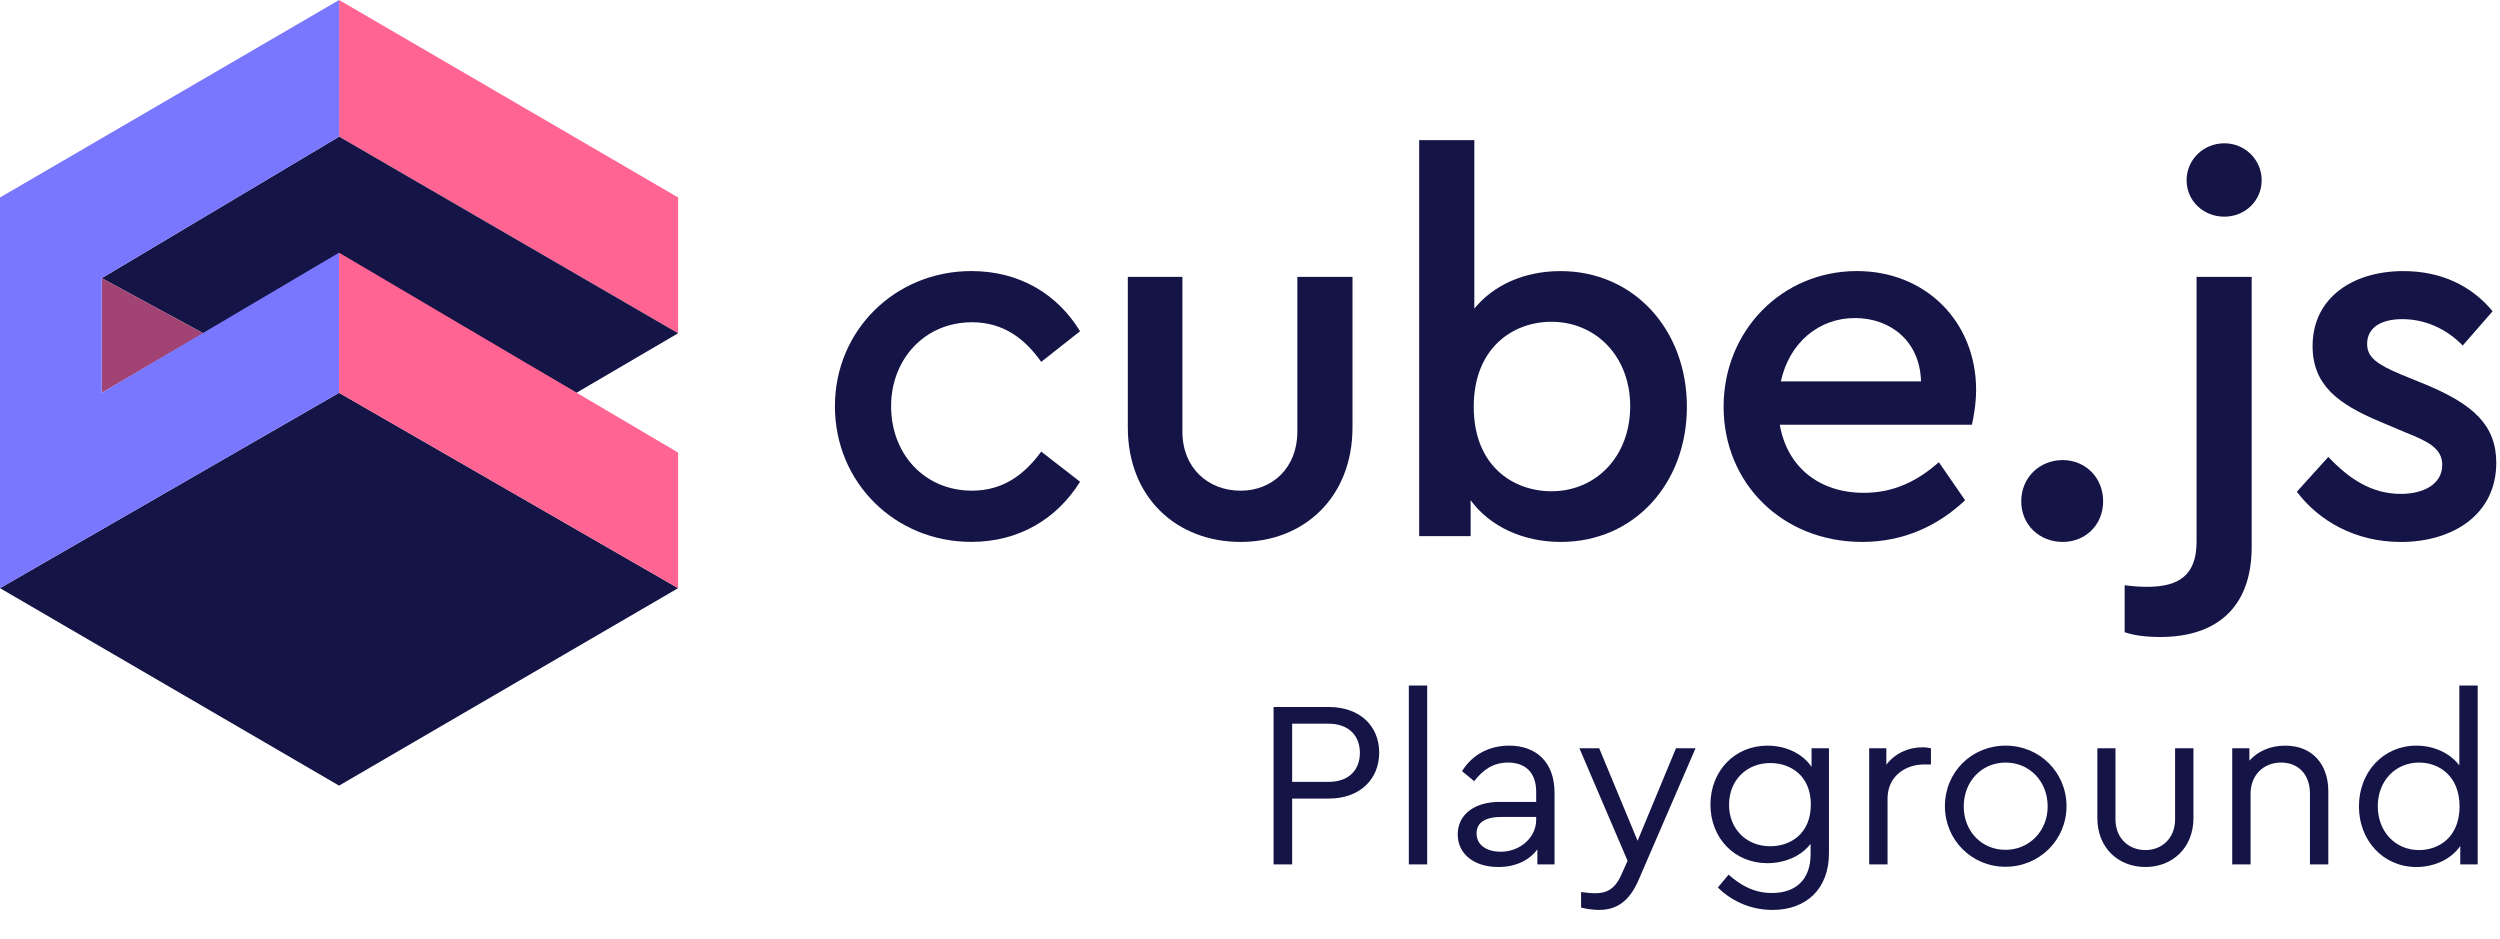
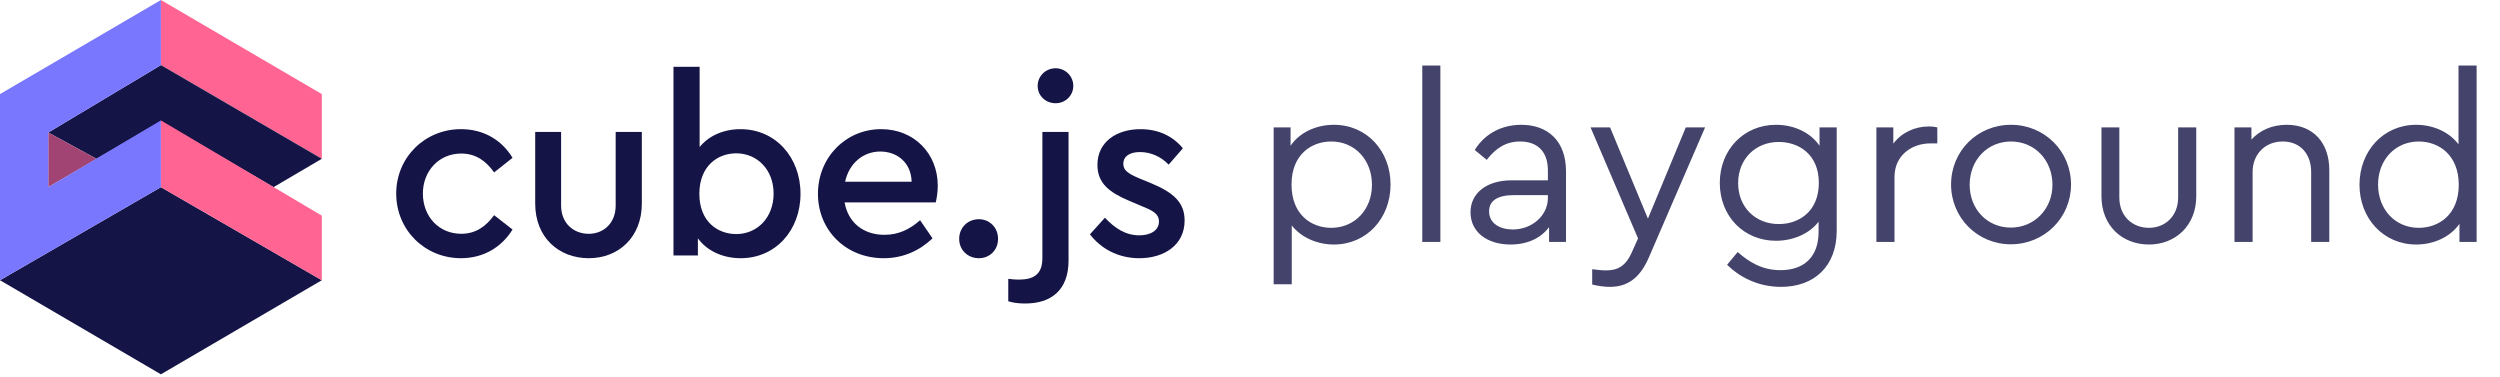
- <svg xmlns="http://www.w3.org/2000/svg" width="671" height="252" viewBox="0 0 671 252" fill="none">
-   <path d="M182.004 53L91.019 0V36.671L182.003 89.444L182.004 53Z" fill="#FF6492" />
-   <path d="M182.003 89.444L154.708 105.43L91.002 68.387L54.601 89.473L27.301 74.656L91.019 36.671L182.003 89.444Z" fill="#141446" />
-   <path d="M54.601 89.473L27.301 74.656V105.43L54.601 89.473Z" fill="#A14474" />
-   <path d="M0 157.86L91.002 105.43L182.003 157.86L91.002 210.86L0 157.86Z" fill="#141446" />
-   <path d="M182.003 121.474L91.002 67.817V105.43L182.004 157.86L182.003 121.474Z" fill="#FF6492" />
-   <path d="M27.3 105.43V74.656L91.019 36.671V0L0 53V157.86L91.002 105.43V67.817L27.3 105.43Z" fill="#7A77FF" />
-   <path d="M224.092 109.035C224.092 88.63 240.298 72.753 260.722 72.753C273.826 72.753 283.965 79.131 289.886 88.906L279.463 97.124C274.952 90.746 269.178 86.494 260.869 86.494C248.186 86.494 239.173 96.416 239.173 109.025C239.173 121.919 248.186 131.694 260.869 131.694C269.041 131.694 274.815 127.589 279.463 121.211L289.886 129.292C283.828 139.066 273.679 145.444 260.722 145.444C240.298 145.454 224.092 129.577 224.092 109.035Z" fill="#141446" />
-   <path d="M302.706 114.704V74.318H317.356V115.836C317.356 125.611 324.256 131.703 332.995 131.703C341.45 131.703 348.213 125.611 348.213 115.836V74.318H363.01V114.704C363.01 133.554 349.906 145.454 333.005 145.454C315.81 145.454 302.706 133.554 302.706 114.704Z" fill="#141446" />
-   <path d="M452.761 109.173C452.761 129.863 438.532 145.454 418.949 145.454C408.8 145.454 399.924 141.35 394.718 134.263V143.899H380.909V37.613H395.706V82.823C400.922 76.444 409.231 72.763 418.812 72.763C438.532 72.753 452.761 88.482 452.761 109.173ZM437.543 109.035C437.543 95.569 428.246 86.366 416.405 86.366C405.982 86.366 395.55 93.453 395.55 109.182C395.55 125.05 406.119 131.851 416.405 131.851C428.383 131.851 437.543 122.5 437.543 109.035Z" fill="#141446" />
-   <path d="M529.262 113.996H477.697C479.674 125.473 488.403 132.274 500.235 132.274C508.27 132.274 514.601 129.154 520.385 124.055L527.431 134.263C520.101 141.202 510.804 145.454 499.814 145.454C478.402 145.454 462.616 129.725 462.616 109.172C462.616 88.768 478.255 72.753 498.405 72.753C516.862 72.753 530.387 86.356 530.387 104.635C530.387 108.464 529.682 112.155 529.262 113.996ZM477.981 102.371H515.6C515.316 91.455 507.291 85.362 497.847 85.362C488.119 85.372 480.232 92.026 477.981 102.371Z" fill="#141446" />
-   <path d="M542.503 134.538C542.503 128.16 547.435 123.484 553.63 123.484C559.687 123.484 564.483 128.16 564.483 134.538C564.483 140.917 559.697 145.454 553.63 145.454C547.435 145.454 542.503 140.917 542.503 134.538Z" fill="#141446" />
-   <path d="M570.257 169.688V157.079C572.508 157.365 574.201 157.502 576.315 157.502C584.623 157.502 589.556 154.53 589.556 145.454V74.318H604.353V146.734C604.353 163.595 594.351 170.968 579.838 170.968C575.757 170.958 572.791 170.535 570.257 169.688ZM586.884 48.381C586.884 42.859 591.395 38.459 597.032 38.459C602.523 38.459 607.034 42.849 607.034 48.381C607.034 53.903 602.523 58.156 597.032 58.156C591.395 58.165 586.884 53.913 586.884 48.381Z" fill="#141446" />
-   <path d="M616.468 131.989L624.924 122.638C630.414 128.445 636.481 132.56 644.369 132.56C650.427 132.56 655.497 130.01 655.497 124.764C655.497 120.226 651.416 118.386 645.779 116.122L638.732 113.149C627.605 108.474 620.696 103.375 620.696 92.882C620.696 79.988 631.402 72.763 645.074 72.763C655.076 72.763 663.247 76.592 669.021 83.531L660.987 92.744C656.622 88.207 650.838 85.657 644.78 85.657C639.29 85.657 635.336 87.783 635.336 92.321C635.336 96.002 638.155 97.843 644.497 100.54L651.122 103.237C663.658 108.483 670 114.005 670 124.213C670 138.239 658.168 145.464 644.36 145.464C632.107 145.454 622.389 139.785 616.468 131.989Z" fill="#141446" />
-   <path d="M341.824 232H346.816V214.336H356.672C364.992 214.336 370.176 209.152 370.176 201.984C370.176 194.88 364.992 189.76 356.672 189.76H341.824V232ZM346.816 209.856V194.24H356.544C362.112 194.24 364.992 197.568 364.992 202.048C364.992 206.592 362.112 209.856 356.544 209.856H346.816ZM378.128 232H383.056V184H378.128V232ZM405.078 200.128C400.086 200.128 395.35 202.24 392.406 206.976L395.67 209.664C398.102 206.528 400.854 204.672 404.758 204.672C409.366 204.672 412.31 207.296 412.31 212.544V215.232H402.454C395.67 215.232 391.254 218.688 391.254 223.936C391.254 229.376 395.862 232.704 402.134 232.704C406.742 232.704 410.39 230.976 412.63 227.968V232H417.238V212.8C417.238 204.416 412.182 200.128 405.078 200.128ZM402.774 228.608C399.318 228.608 396.31 227.008 396.31 223.68C396.31 220.736 398.678 219.264 403.03 219.264H412.31V220.032C412.31 224.896 407.894 228.608 402.774 228.608ZM449.834 200.832L439.53 225.664L429.226 200.832H423.914L436.842 231.04L435.178 234.752C433.45 238.72 431.146 239.744 428.138 239.744C427.05 239.744 425.834 239.616 424.362 239.424V243.584C425.834 243.968 427.626 244.224 429.162 244.224C433.898 244.224 437.29 241.92 439.722 236.352L455.082 200.832H449.834ZM486.22 200.832V205.824C483.788 202.24 479.308 200.128 474.38 200.128C465.612 200.128 459.084 206.912 459.084 215.936C459.084 225.024 465.612 231.68 474.38 231.68C479.052 231.68 483.468 229.76 485.964 226.496V229.248C485.964 236.16 481.932 239.68 475.596 239.68C470.476 239.68 466.956 237.376 463.948 234.752L461.068 238.208C464.14 241.28 469.196 244.224 475.724 244.224C484.812 244.224 490.892 238.592 490.892 228.992V200.832H486.22ZM475.148 227.136C468.812 227.136 464.076 222.592 464.076 216C464.076 209.408 468.812 204.8 475.148 204.8C480.524 204.8 486.028 208.128 486.028 215.936C486.028 223.744 480.588 227.136 475.148 227.136ZM515.962 200.576C512.25 200.576 508.602 202.176 506.298 205.248V200.832H501.69V232H506.618V214.336C506.618 208.384 511.354 205.184 516.41 205.184H518.266V200.832C517.626 200.704 516.986 200.576 515.962 200.576ZM538.269 232.64C547.421 232.64 554.653 225.408 554.653 216.384C554.653 207.296 547.421 200.128 538.333 200.128C529.181 200.128 522.013 207.232 522.013 216.384C522.013 225.408 529.181 232.64 538.269 232.64ZM538.269 228.096C531.869 228.096 527.069 223.104 527.069 216.448C527.069 209.728 531.869 204.672 538.333 204.672C544.733 204.672 549.597 209.728 549.597 216.448C549.597 223.04 544.669 228.096 538.269 228.096ZM575.859 232.704C583.027 232.704 588.723 227.584 588.723 219.584V200.832H583.795V219.904C583.795 225.024 580.211 228.16 575.859 228.16C571.379 228.16 567.795 225.024 567.795 219.904V200.832H562.931V219.584C562.931 227.584 568.563 232.704 575.859 232.704ZM613.336 200.128C609.304 200.128 605.976 201.664 603.736 204.16V200.832H599.128V232H604.056V212.992C604.056 208.128 607.448 204.672 612.248 204.672C617.048 204.672 619.992 208.064 619.992 212.992V232H624.92V212.416C624.92 205.184 620.696 200.128 613.336 200.128ZM660.082 184V205.44C657.586 202.112 653.234 200.128 648.562 200.128C639.666 200.128 633.138 207.232 633.138 216.448C633.138 225.6 639.666 232.704 648.562 232.704C653.426 232.704 657.906 230.592 660.338 227.072V232H665.01V184H660.082ZM649.266 228.16C642.866 228.16 638.194 223.168 638.194 216.384C638.194 209.6 642.93 204.672 649.266 204.672C654.642 204.672 660.146 208.256 660.146 216.448C660.146 224.64 654.642 228.16 649.266 228.16Z" fill="#141446" />
+ <svg xmlns="http://www.w3.org/2000/svg" width="186" height="28" viewBox="0 0 186 28" fill="none">
+   <path d="M99.24 9.285C97.909 9.285 96.684 9.863 96.019 10.842V9.477H94.76V21.15H96.107V16.775C96.807 17.668 97.997 18.192 99.24 18.192C101.672 18.192 103.457 16.25 103.457 13.73C103.457 11.227 101.689 9.285 99.24 9.285ZM99.047 16.95C97.559 16.95 96.09 15.97 96.09 13.73C96.09 11.49 97.577 10.527 99.047 10.527C100.797 10.527 102.074 11.893 102.074 13.748C102.074 15.602 100.779 16.95 99.047 16.95ZM105.817 18H107.164V4.875H105.817V18ZM113.186 9.285C111.821 9.285 110.526 9.863 109.721 11.158L110.613 11.893C111.278 11.035 112.031 10.527 113.098 10.527C114.358 10.527 115.163 11.245 115.163 12.68V13.415H112.468C110.613 13.415 109.406 14.36 109.406 15.795C109.406 17.282 110.666 18.192 112.381 18.192C113.641 18.192 114.638 17.72 115.251 16.898V18H116.511V12.75C116.511 10.457 115.128 9.285 113.186 9.285ZM112.556 17.073C111.611 17.073 110.788 16.635 110.788 15.725C110.788 14.92 111.436 14.518 112.626 14.518H115.163V14.727C115.163 16.058 113.956 17.073 112.556 17.073ZM125.424 9.477L122.606 16.267L119.789 9.477H118.336L121.871 17.738L121.416 18.753C120.944 19.837 120.314 20.117 119.491 20.117C119.194 20.117 118.861 20.082 118.459 20.03V21.168C118.861 21.273 119.351 21.343 119.771 21.343C121.066 21.343 121.994 20.712 122.659 19.19L126.859 9.477H125.424ZM135.373 9.477V10.842C134.708 9.863 133.483 9.285 132.136 9.285C129.738 9.285 127.953 11.14 127.953 13.607C127.953 16.093 129.738 17.913 132.136 17.913C133.413 17.913 134.621 17.387 135.303 16.495V17.247C135.303 19.137 134.201 20.1 132.468 20.1C131.068 20.1 130.106 19.47 129.283 18.753L128.496 19.698C129.336 20.538 130.718 21.343 132.503 21.343C134.988 21.343 136.651 19.802 136.651 17.177V9.477H135.373ZM132.346 16.67C130.613 16.67 129.318 15.428 129.318 13.625C129.318 11.822 130.613 10.562 132.346 10.562C133.816 10.562 135.321 11.473 135.321 13.607C135.321 15.742 133.833 16.67 132.346 16.67ZM143.506 9.408C142.491 9.408 141.493 9.845 140.863 10.685V9.477H139.603V18H140.951V13.17C140.951 11.543 142.246 10.668 143.628 10.668H144.136V9.477C143.961 9.443 143.786 9.408 143.506 9.408ZM149.605 18.175C152.108 18.175 154.085 16.198 154.085 13.73C154.085 11.245 152.108 9.285 149.623 9.285C147.12 9.285 145.16 11.227 145.16 13.73C145.16 16.198 147.12 18.175 149.605 18.175ZM149.605 16.933C147.855 16.933 146.543 15.568 146.543 13.748C146.543 11.91 147.855 10.527 149.623 10.527C151.373 10.527 152.703 11.91 152.703 13.748C152.703 15.55 151.355 16.933 149.605 16.933ZM159.884 18.192C161.844 18.192 163.401 16.793 163.401 14.605V9.477H162.054V14.693C162.054 16.093 161.074 16.95 159.884 16.95C158.659 16.95 157.679 16.093 157.679 14.693V9.477H156.349V14.605C156.349 16.793 157.889 18.192 159.884 18.192ZM170.131 9.285C169.029 9.285 168.119 9.705 167.506 10.387V9.477H166.246V18H167.594V12.803C167.594 11.473 168.521 10.527 169.834 10.527C171.146 10.527 171.951 11.455 171.951 12.803V18H173.299V12.645C173.299 10.668 172.144 9.285 170.131 9.285ZM182.913 4.875V10.738C182.231 9.828 181.041 9.285 179.763 9.285C177.331 9.285 175.546 11.227 175.546 13.748C175.546 16.25 177.331 18.192 179.763 18.192C181.093 18.192 182.318 17.615 182.983 16.652V18H184.261V4.875H182.913ZM179.956 16.95C178.206 16.95 176.928 15.585 176.928 13.73C176.928 11.875 178.223 10.527 179.956 10.527C181.426 10.527 182.931 11.508 182.931 13.748C182.931 15.988 181.426 16.95 179.956 16.95Z" fill="#43436B" />
+   <path d="M23.942 7L11.973 0V4.843L23.942 11.813L23.942 7Z" fill="#FF6492" />
+   <path d="M23.942 11.813L20.351 13.925L11.971 9.032L7.183 11.817L3.591 9.86L11.973 4.843L23.942 11.813Z" fill="#141446" />
+   <path d="M7.183 11.817L3.591 9.86V13.925L7.183 11.817Z" fill="#A14474" />
+   <path d="M0 20.849L11.971 13.925L23.942 20.849L11.971 27.849L0 20.849Z" fill="#141446" />
+   <path d="M23.942 16.044L11.971 8.957V13.925L23.942 20.849L23.942 16.044Z" fill="#FF6492" />
+   <path d="M3.591 13.925V9.86L11.973 4.843V0L0 7V20.849L11.971 13.925V8.957L3.591 13.925Z" fill="#7A77FF" />
+   <path d="M29.478 14.401C29.478 11.706 31.61 9.609 34.297 9.609C36.02 9.609 37.354 10.451 38.133 11.742L36.762 12.828C36.168 11.985 35.409 11.424 34.316 11.424C32.648 11.424 31.462 12.734 31.462 14.399C31.462 16.103 32.648 17.393 34.316 17.393C35.391 17.393 36.15 16.851 36.762 16.009L38.133 17.076C37.336 18.367 36.001 19.21 34.297 19.21C31.61 19.211 29.478 17.114 29.478 14.401Z" fill="#141446" />
+   <path d="M39.819 15.15V9.816H41.746V15.299C41.746 16.59 42.654 17.395 43.804 17.395C44.916 17.395 45.806 16.59 45.806 15.299V9.816H47.752V15.15C47.752 17.639 46.028 19.211 43.805 19.211C41.543 19.211 39.819 17.639 39.819 15.15Z" fill="#141446" />
+   <path d="M59.558 14.419C59.558 17.152 57.686 19.211 55.11 19.211C53.775 19.211 52.608 18.669 51.923 17.733V19.006H50.106V4.968H52.053V10.939C52.739 10.096 53.832 9.61 55.092 9.61C57.686 9.609 59.558 11.686 59.558 14.419ZM57.556 14.401C57.556 12.622 56.333 11.407 54.776 11.407C53.405 11.407 52.032 12.343 52.032 14.42C52.032 16.516 53.423 17.414 54.776 17.414C56.351 17.414 57.556 16.179 57.556 14.401Z" fill="#141446" />
+   <path d="M69.622 15.056H62.839C63.099 16.572 64.247 17.47 65.804 17.47C66.861 17.47 67.693 17.058 68.454 16.385L69.381 17.733C68.417 18.649 67.194 19.211 65.748 19.211C62.931 19.211 60.855 17.134 60.855 14.419C60.855 11.724 62.912 9.609 65.563 9.609C67.991 9.609 69.77 11.405 69.77 13.82C69.77 14.325 69.677 14.813 69.622 15.056ZM62.876 13.521H67.825C67.787 12.079 66.732 11.274 65.49 11.274C64.21 11.275 63.172 12.154 62.876 13.521Z" fill="#141446" />
+   <path d="M71.363 17.769C71.363 16.927 72.012 16.309 72.827 16.309C73.624 16.309 74.255 16.927 74.255 17.769C74.255 18.612 73.625 19.211 72.827 19.211C72.012 19.211 71.363 18.612 71.363 17.769Z" fill="#141446" />
+   <path d="M75.015 22.412V20.746C75.311 20.784 75.534 20.802 75.811 20.802C76.904 20.802 77.553 20.41 77.553 19.211V9.816H79.5V19.38C79.5 21.607 78.184 22.581 76.275 22.581C75.738 22.579 75.348 22.523 75.015 22.412ZM77.202 6.39C77.202 5.661 77.795 5.079 78.537 5.079C79.259 5.079 79.853 5.659 79.853 6.39C79.853 7.119 79.259 7.681 78.537 7.681C77.795 7.682 77.202 7.121 77.202 6.39Z" fill="#141446" />
+   <path d="M81.093 17.433L82.206 16.198C82.928 16.965 83.726 17.508 84.763 17.508C85.56 17.508 86.227 17.171 86.227 16.478C86.227 15.879 85.69 15.636 84.949 15.337L84.022 14.944C82.558 14.327 81.649 13.653 81.649 12.268C81.649 10.565 83.058 9.61 84.856 9.61C86.172 9.61 87.247 10.116 88.006 11.033L86.949 12.249C86.375 11.65 85.614 11.313 84.818 11.313C84.095 11.313 83.575 11.594 83.575 12.193C83.575 12.68 83.946 12.923 84.78 13.279L85.652 13.635C87.301 14.328 88.135 15.057 88.135 16.405C88.135 18.258 86.579 19.212 84.762 19.212C83.15 19.211 81.872 18.462 81.093 17.433Z" fill="#141446" />
</svg>
